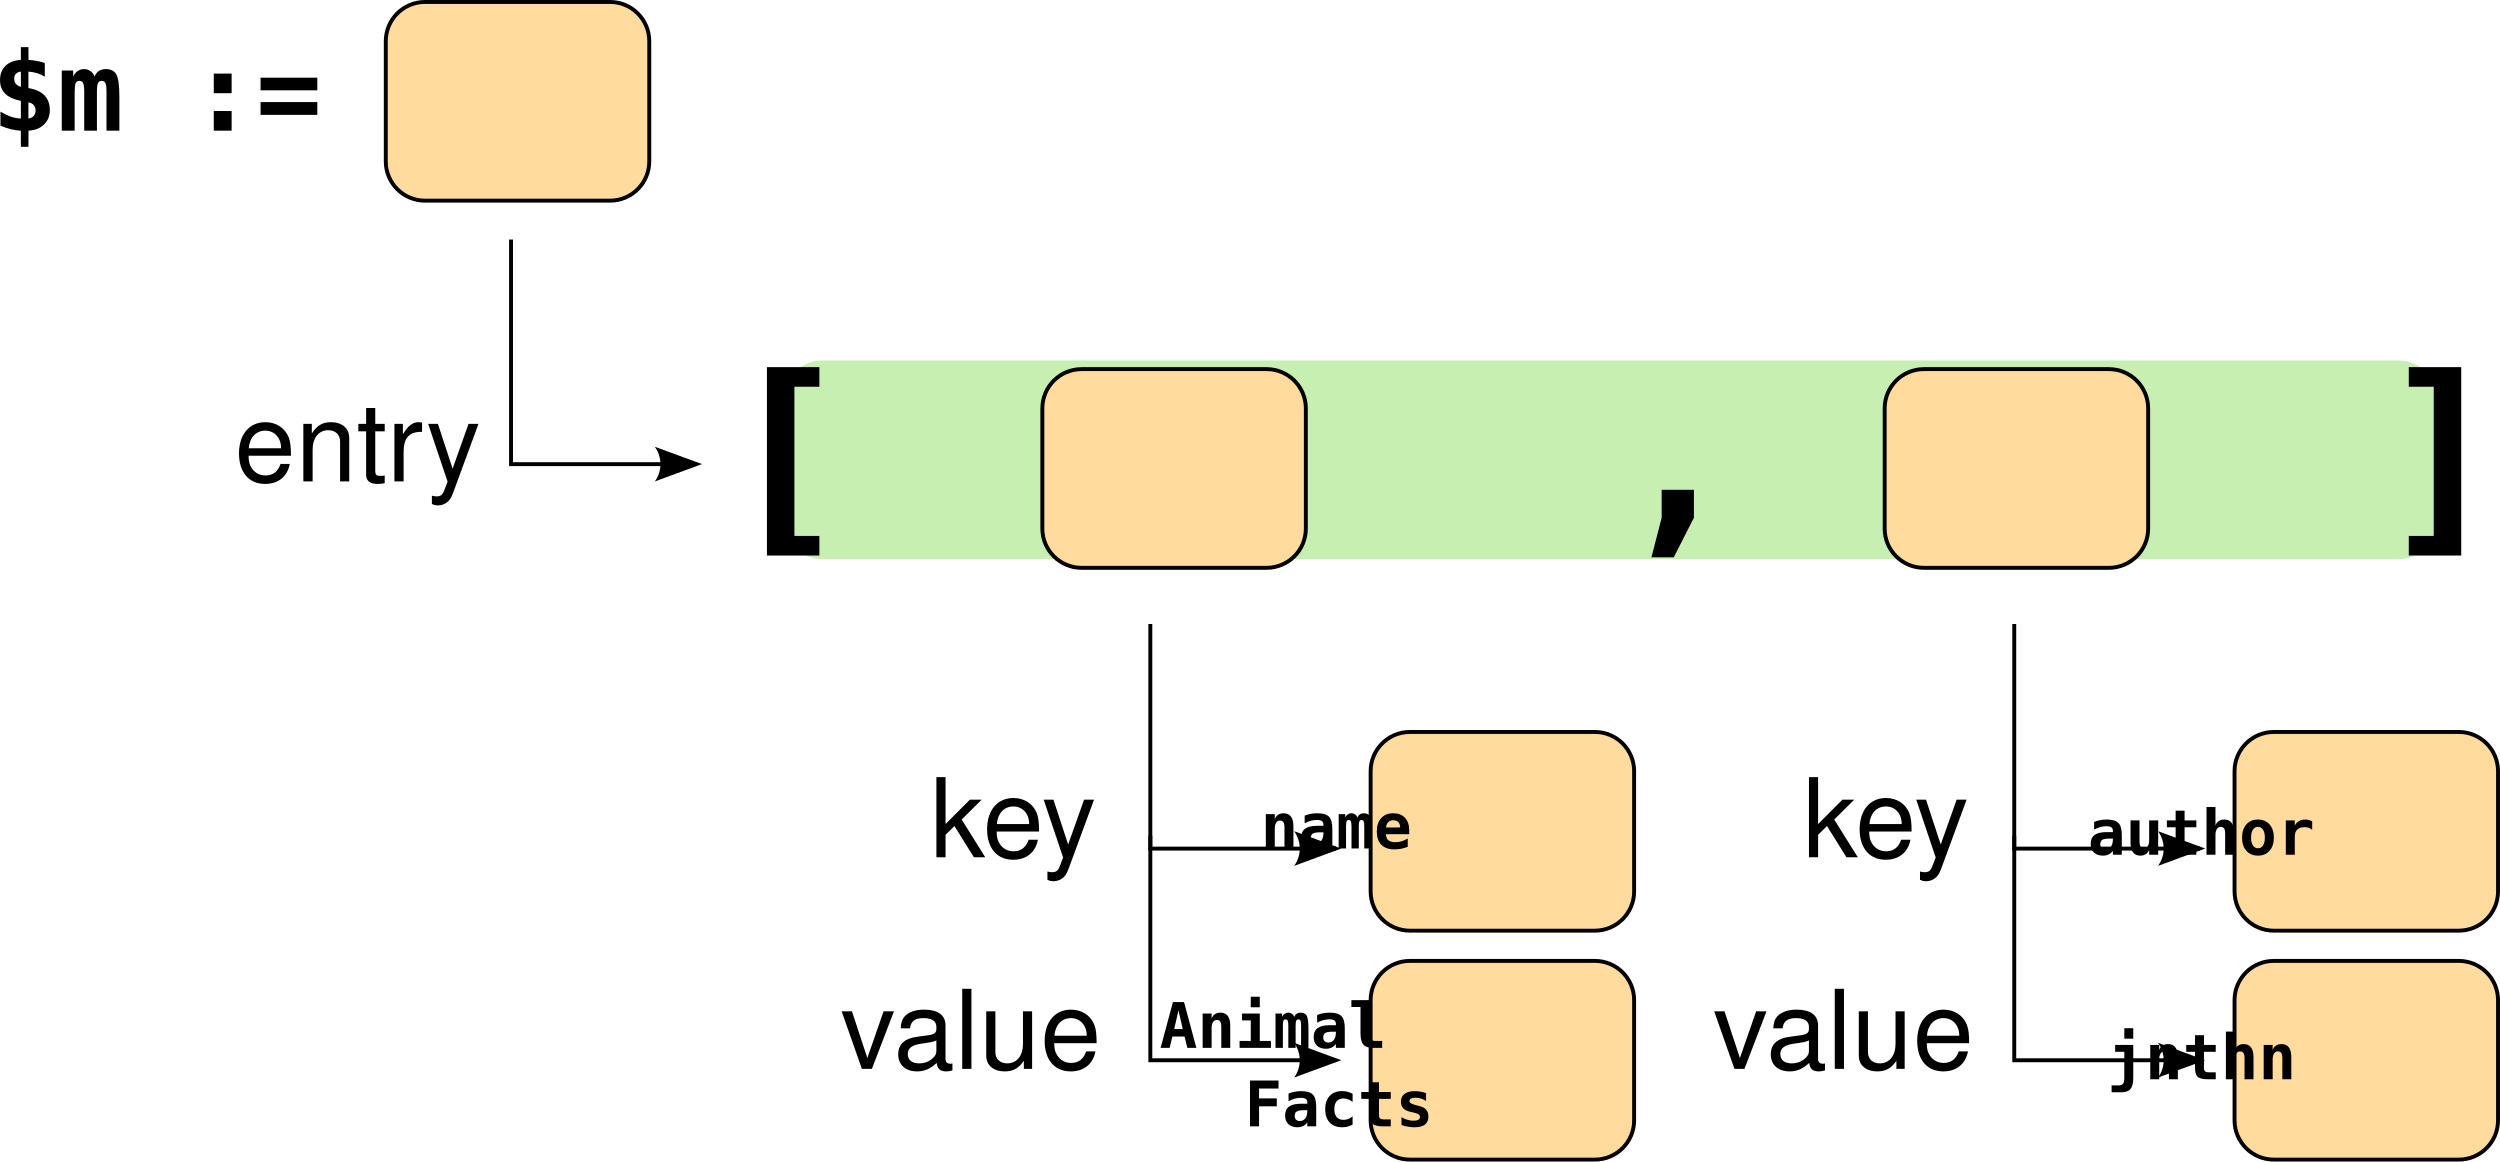
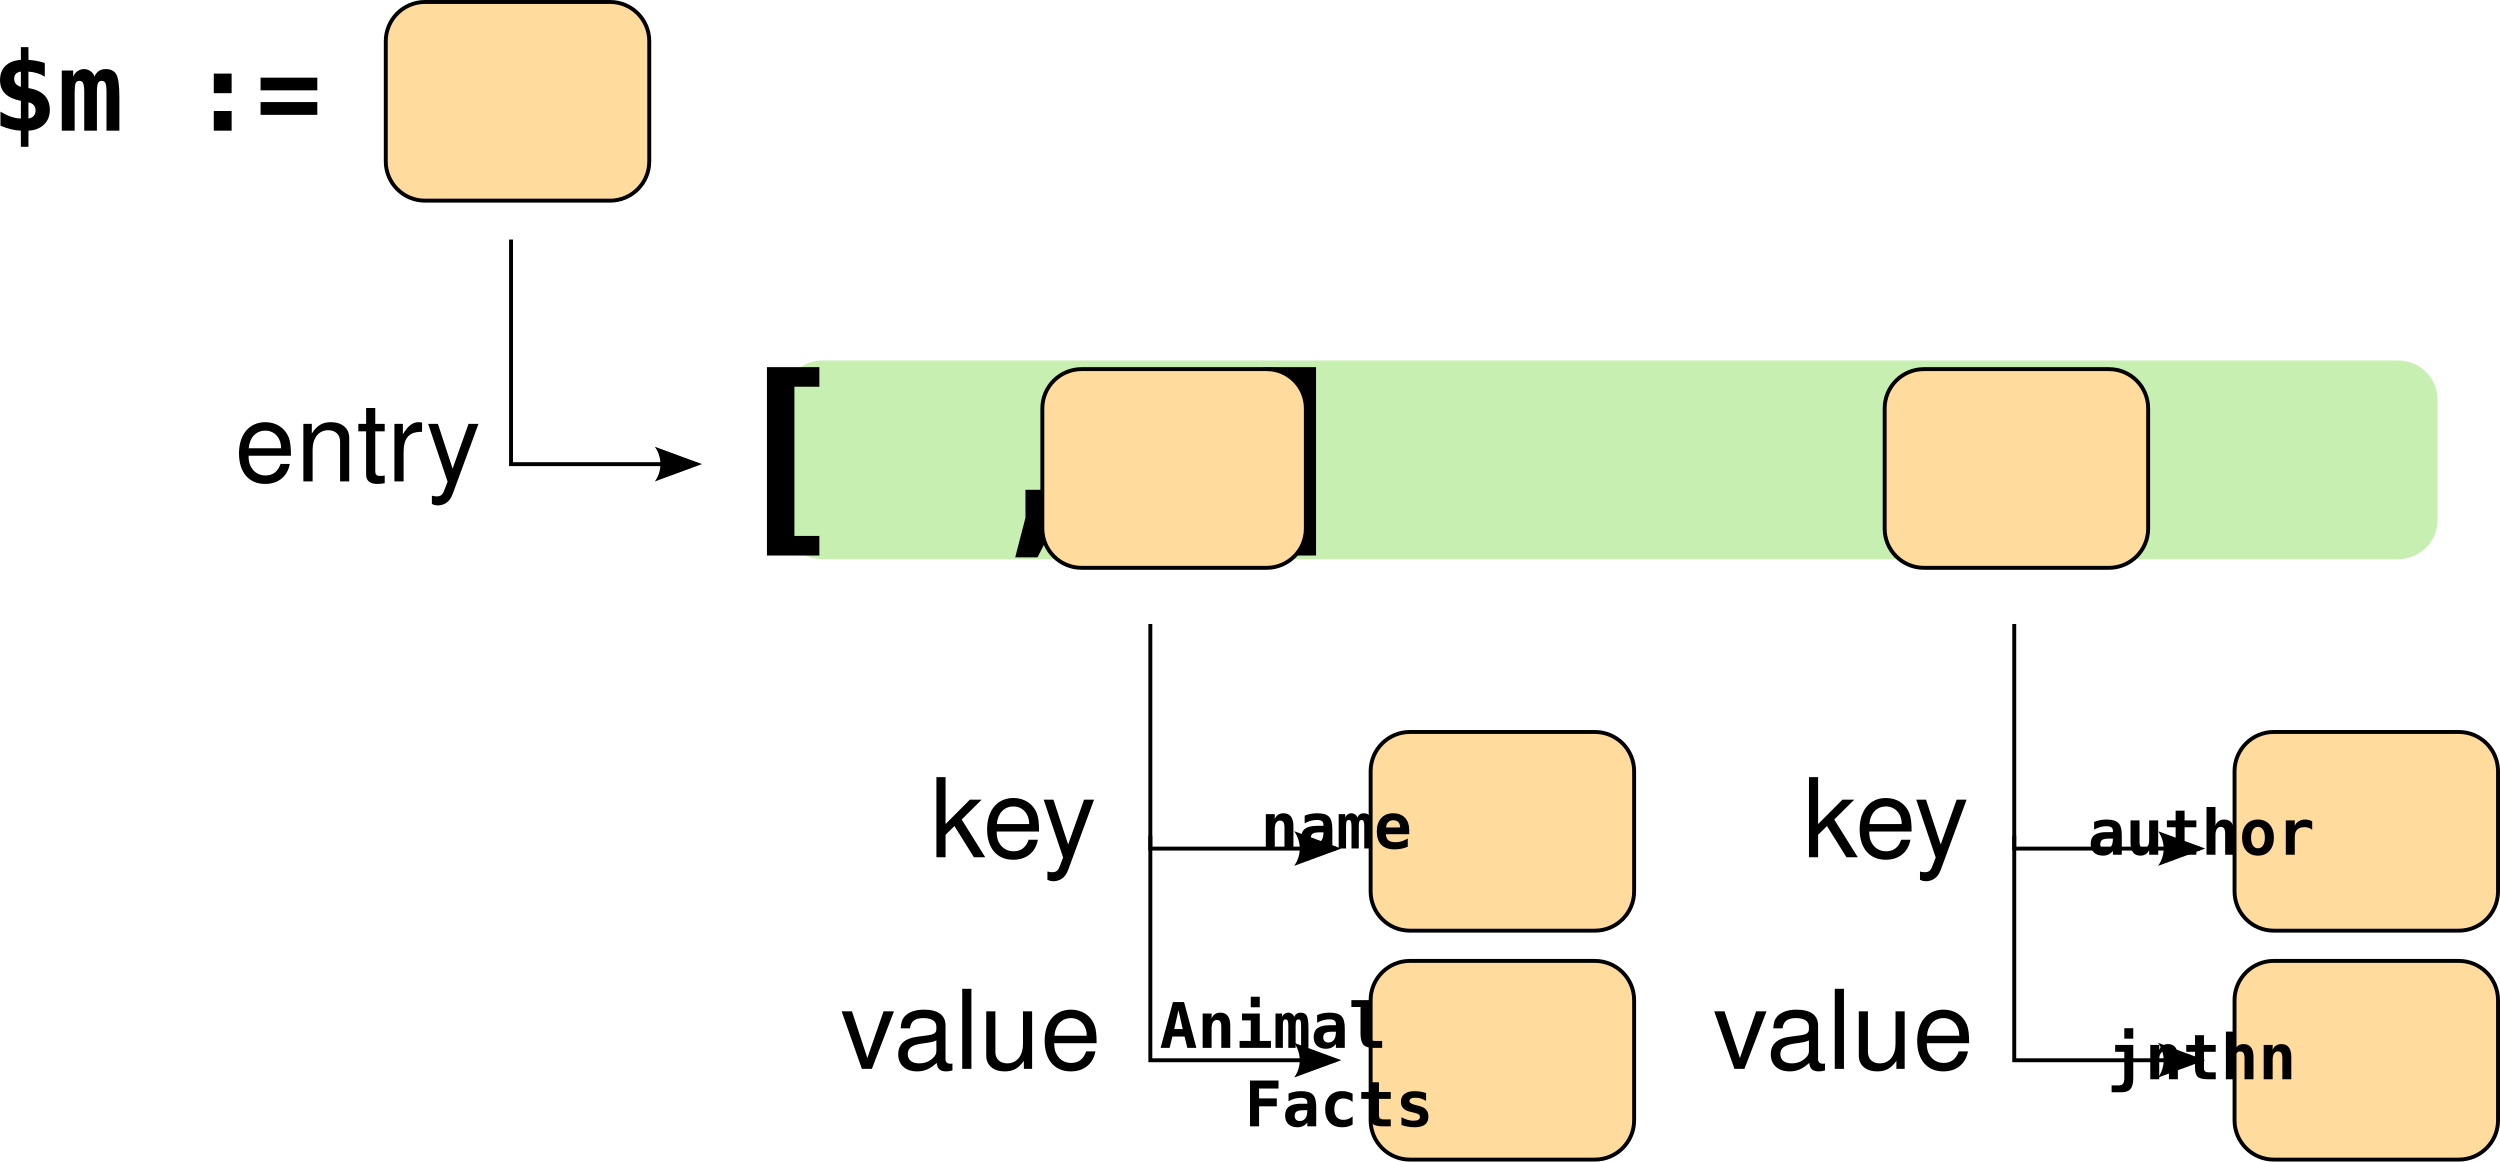
- <svg xmlns="http://www.w3.org/2000/svg" version="1.1" width="636.945" height="295.942" id="svg2">
+ <svg xmlns="http://www.w3.org/2000/svg" id="svg2" width="636.945" height="295.942" version="1.1">
  <defs id="defs4">
-     <marker refX="0" refY="0" orient="auto" id="Arrow2Lend" style="overflow:visible">
-       <path d="M 8.719,4.034 -2.207,0.016 8.719,-4.002 c -1.745,2.372 -1.735,5.617 -6e-7,8.035 z" transform="matrix(-1.1,0,0,-1.1,-1.1,0)" id="path3792" style="fill-rule:evenodd;stroke-width:0.625;stroke-linejoin:round" />
+     <marker id="Arrow2Lend" orient="auto" refX="0" refY="0" style="overflow:visible">
+       <path id="path3792" d="M 8.719,4.034 -2.207,0.016 8.719,-4.002 c -1.745,2.372 -1.735,5.617 -6e-7,8.035 z" transform="matrix(-1.1,0,0,-1.1,-1.1,0)" style="fill-rule:evenodd;stroke-width:.625;stroke-linejoin:round" />
    </marker>
  </defs>
-   <g transform="translate(37.75713,-365.132)" id="layer1">
-     <rect width="67.132" height="50.624" rx="10" ry="10" x="60.529" y="365.632" id="rect4397" style="fill:#ffdb9d;fill-opacity:1;stroke:#000000;stroke-width:1;stroke-linecap:round;stroke-miterlimit:4;stroke-opacity:1;stroke-dasharray:none;stroke-dashoffset:0" />
-     <text x="-39.999" y="398.423" id="text2985" xml:space="preserve" style="font-size:28px;font-style:normal;font-variant:normal;font-weight:normal;font-stretch:normal;text-align:start;line-height:125%;letter-spacing:0px;word-spacing:0px;text-anchor:start;fill:#000000;fill-opacity:1;stroke:none;font-family:Nimbus Mono L;-inkscape-font-specification:Nimbus Mono L">
-       <tspan x="-39.999" y="398.423" id="tspan2987" style="font-style:normal;font-variant:normal;font-weight:bold;font-stretch:normal;font-family:Monospace;-inkscape-font-specification:Monospace Bold">$m :=</tspan>
+   <g id="layer1" transform="translate(37.75713,-365.132)">
+     <rect id="rect4397" width="67.132" height="50.624" x="60.529" y="365.632" rx="10" ry="10" style="fill:#ffdb9d;fill-opacity:1;stroke:#000;stroke-width:1;stroke-linecap:round;stroke-miterlimit:4;stroke-opacity:1;stroke-dasharray:none;stroke-dashoffset:0" />
+     <text id="text2985" x="-39.999" y="398.423" xml:space="preserve" style="font-size:28px;font-style:normal;font-variant:normal;font-weight:400;font-stretch:normal;text-align:start;line-height:125%;letter-spacing:0;word-spacing:0;text-anchor:start;fill:#000;fill-opacity:1;stroke:none;font-family:Nimbus Mono L;-inkscape-font-specification:Nimbus Mono L">
+       <tspan id="tspan2987" x="-39.999" y="398.423" style="font-style:normal;font-variant:normal;font-weight:700;font-stretch:normal;font-family:Monospace;-inkscape-font-specification:Monospace Bold">$m :=</tspan>
    </text>
-     <text x="121.058" y="486.69" id="text2989" xml:space="preserve" style="font-size:28px;font-style:normal;font-variant:normal;font-weight:normal;font-stretch:normal;text-align:start;line-height:125%;letter-spacing:0px;word-spacing:0px;text-anchor:start;fill:#000000;fill-opacity:1;stroke:none;font-family:Nimbus Mono L;-inkscape-font-specification:Nimbus Mono L">
-       <tspan x="121.058" y="486.69" id="tspan2991" />
+     <rect id="rect4454" width="421.503" height="50.624" x="161.778" y="456.976" rx="10" ry="10" style="fill:#c7efb2;fill-opacity:1;stroke:none" />
+     <text id="text2993" x="146.547" y="499.576" xml:space="preserve" style="font-size:53.847px;font-style:normal;font-variant:normal;font-weight:400;font-stretch:normal;text-align:start;line-height:125%;letter-spacing:0;word-spacing:0;text-anchor:start;fill:#000;fill-opacity:1;stroke:none;font-family:Nimbus Mono L;-inkscape-font-specification:Nimbus Mono L">
+       <tspan id="tspan2995" x="146.547" y="499.576" style="font-style:normal;font-variant:normal;font-weight:700;font-stretch:normal;font-family:Monospace;-inkscape-font-specification:Monospace Bold">[ , ]</tspan>
    </text>
-     <rect width="421.503" height="50.624" rx="10" ry="10" x="161.778" y="456.976" id="rect4454" style="fill:#c7efb2;fill-opacity:1;stroke:none" />
-     <text x="146.547" y="499.576" id="text2993" xml:space="preserve" style="font-size:53.847px;font-style:normal;font-variant:normal;font-weight:normal;font-stretch:normal;text-align:start;line-height:125%;letter-spacing:0px;word-spacing:0px;text-anchor:start;fill:#000000;fill-opacity:1;stroke:none;font-family:Nimbus Mono L;-inkscape-font-specification:Nimbus Mono L">
-       <tspan x="146.547" y="499.576" id="tspan2995" style="font-style:normal;font-variant:normal;font-weight:bold;font-stretch:normal;font-family:Monospace;-inkscape-font-specification:Monospace Bold">[      ,     ]</tspan>
+     <path id="path2997" d="m 92.444,426.161 0,57.228 47.323,0" style="fill:none;stroke:#000;stroke-width:1px;stroke-linecap:butt;stroke-linejoin:miter;stroke-opacity:1;marker-end:url(#Arrow2Lend)" />
+     <g id="g4404" transform="translate(167.2804,80.33862)" style="fill:#ffdb9d">
+       <rect id="rect4406" width="67.132" height="50.624" x="60.529" y="378.838" rx="10" ry="10" style="fill:#ffdb9d;fill-opacity:1;stroke:#000;stroke-width:1;stroke-linecap:round;stroke-miterlimit:4;stroke-opacity:1;stroke-dasharray:none;stroke-dashoffset:0" />
+     </g>
+     <rect id="rect4414" width="67.132" height="50.624" x="442.413" y="459.177" rx="10" ry="10" style="fill:#ffdb9d;fill-opacity:1;stroke:#000;stroke-width:1;stroke-linecap:round;stroke-miterlimit:4;stroke-opacity:1;stroke-dasharray:none;stroke-dashoffset:0" />
+     <text id="text4423" x="22.011" y="487.791" xml:space="preserve" style="font-size:28px;font-style:normal;font-variant:normal;font-weight:400;font-stretch:normal;text-align:start;line-height:125%;letter-spacing:0;word-spacing:0;text-anchor:start;fill:#000;fill-opacity:1;stroke:none;font-family:Nimbus Mono L;-inkscape-font-specification:Nimbus Mono L">
+       <tspan id="tspan4425" x="22.011" y="487.791" style="font-style:normal;font-variant:normal;font-weight:400;font-stretch:normal;font-family:Nimbus Sans L;-inkscape-font-specification:Nimbus Sans L">entry</tspan>
    </text>
-     <path d="m 92.444,426.161 0,57.228 47.323,0" id="path2997" style="fill:none;stroke:#000000;stroke-width:1px;stroke-linecap:butt;stroke-linejoin:miter;stroke-opacity:1;marker-end:url(#Arrow2Lend)" />
-     <g transform="translate(167.2804,80.33862)" id="g4404" style="fill:#ffdb9d">
-       <rect width="67.132" height="50.624" rx="10" ry="10" x="60.529" y="378.838" id="rect4406" style="fill:#ffdb9d;fill-opacity:1;stroke:#000000;stroke-width:1;stroke-linecap:round;stroke-miterlimit:4;stroke-opacity:1;stroke-dasharray:none;stroke-dashoffset:0" />
+     <path id="path4430" d="m 255.323,524.108 0,57.228 47.323,0" style="fill:none;stroke:#000;stroke-width:1px;stroke-linecap:butt;stroke-linejoin:miter;stroke-opacity:1;marker-end:url(#Arrow2Lend)" />
+     <path id="path4432" d="m 255.323,578.034 0,57.228 47.323,0" style="fill:none;stroke:#000;stroke-width:1px;stroke-linecap:butt;stroke-linejoin:miter;stroke-opacity:1;marker-end:url(#Arrow2Lend)" />
+     <g id="g4434" transform="translate(250.9206,172.7831)" style="fill:#ffdb9d">
+       <rect id="rect4436" width="67.132" height="50.624" x="60.529" y="378.838" rx="10" ry="10" style="fill:#ffdb9d;fill-opacity:1;stroke:#000;stroke-width:1;stroke-linecap:round;stroke-miterlimit:4;stroke-opacity:1;stroke-dasharray:none;stroke-dashoffset:0" />
    </g>
-     <rect width="67.132" height="50.624" rx="10" ry="10" x="442.413" y="459.177" id="rect4414" style="fill:#ffdb9d;fill-opacity:1;stroke:#000000;stroke-width:1;stroke-linecap:round;stroke-miterlimit:4;stroke-opacity:1;stroke-dasharray:none;stroke-dashoffset:0" />
-     <text x="22.011" y="487.791" id="text4423" xml:space="preserve" style="font-size:28px;font-style:normal;font-variant:normal;font-weight:normal;font-stretch:normal;text-align:start;line-height:125%;letter-spacing:0px;word-spacing:0px;text-anchor:start;fill:#000000;fill-opacity:1;stroke:none;font-family:Nimbus Mono L;-inkscape-font-specification:Nimbus Mono L">
-       <tspan x="22.011" y="487.791" id="tspan4425" style="font-style:normal;font-variant:normal;font-weight:normal;font-stretch:normal;font-family:Nimbus Sans L;-inkscape-font-specification:Nimbus Sans L">entry</tspan>
+     <g id="g4438" transform="translate(250.9206,231.1111)" style="fill:#ffdb9d">
+       <rect id="rect4440" width="67.132" height="50.624" x="60.529" y="378.838" rx="10" ry="10" style="fill:#ffdb9d;fill-opacity:1;stroke:#000;stroke-width:1;stroke-linecap:round;stroke-miterlimit:4;stroke-opacity:1;stroke-dasharray:none;stroke-dashoffset:0" />
+     </g>
+     <path id="path4442" d="m 475.429,524.108 0,57.228 47.323,0" style="fill:none;stroke:#000;stroke-width:1px;stroke-linecap:butt;stroke-linejoin:miter;stroke-opacity:1;marker-end:url(#Arrow2Lend)" />
+     <path id="path4444" d="m 475.429,578.034 0,57.228 47.323,0" style="fill:none;stroke:#000;stroke-width:1px;stroke-linecap:butt;stroke-linejoin:miter;stroke-opacity:1;marker-end:url(#Arrow2Lend)" />
+     <g id="g4446" transform="translate(471.0265,172.7831)" style="fill:#ffdb9d">
+       <rect id="rect4448" width="67.132" height="50.624" x="60.529" y="378.838" rx="10" ry="10" style="fill:#ffdb9d;fill-opacity:1;stroke:#000;stroke-width:1;stroke-linecap:round;stroke-miterlimit:4;stroke-opacity:1;stroke-dasharray:none;stroke-dashoffset:0" />
+     </g>
+     <g id="g4450" transform="translate(471.0265,231.1111)" style="fill:#ffdb9d">
+       <rect id="rect4452" width="67.132" height="50.624" x="60.529" y="378.838" rx="10" ry="10" style="fill:#ffdb9d;fill-opacity:1;stroke:#000;stroke-width:1;stroke-linecap:round;stroke-miterlimit:4;stroke-opacity:1;stroke-dasharray:none;stroke-dashoffset:0" />
+     </g>
+     <text id="text4456" x="199.196" y="583.537" xml:space="preserve" style="font-size:28px;font-style:normal;font-variant:normal;font-weight:400;font-stretch:normal;text-align:start;line-height:125%;letter-spacing:0;word-spacing:0;text-anchor:start;fill:#000;fill-opacity:1;stroke:none;font-family:Nimbus Mono L;-inkscape-font-specification:Nimbus Mono L">
+       <tspan id="tspan4458" x="199.196" y="583.537" style="font-style:normal;font-variant:normal;font-weight:400;font-stretch:normal;font-family:Nimbus Sans L;-inkscape-font-specification:Nimbus Sans L">key</tspan>
    </text>
-     <path d="m 255.323,524.108 0,57.228 47.323,0" id="path4430" style="fill:none;stroke:#000000;stroke-width:1px;stroke-linecap:butt;stroke-linejoin:miter;stroke-opacity:1;marker-end:url(#Arrow2Lend)" />
-     <path d="m 255.323,578.034 0,57.228 47.323,0" id="path4432" style="fill:none;stroke:#000000;stroke-width:1px;stroke-linecap:butt;stroke-linejoin:miter;stroke-opacity:1;marker-end:url(#Arrow2Lend)" />
-     <g transform="translate(250.9206,172.7831)" id="g4434" style="fill:#ffdb9d">
-       <rect width="67.132" height="50.624" rx="10" ry="10" x="60.529" y="378.838" id="rect4436" style="fill:#ffdb9d;fill-opacity:1;stroke:#000000;stroke-width:1;stroke-linecap:round;stroke-miterlimit:4;stroke-opacity:1;stroke-dasharray:none;stroke-dashoffset:0" />
-     </g>
-     <g transform="translate(250.9206,231.1111)" id="g4438" style="fill:#ffdb9d">
-       <rect width="67.132" height="50.624" rx="10" ry="10" x="60.529" y="378.838" id="rect4440" style="fill:#ffdb9d;fill-opacity:1;stroke:#000000;stroke-width:1;stroke-linecap:round;stroke-miterlimit:4;stroke-opacity:1;stroke-dasharray:none;stroke-dashoffset:0" />
-     </g>
-     <path d="m 475.429,524.108 0,57.228 47.323,0" id="path4442" style="fill:none;stroke:#000000;stroke-width:1px;stroke-linecap:butt;stroke-linejoin:miter;stroke-opacity:1;marker-end:url(#Arrow2Lend)" />
-     <path d="m 475.429,578.034 0,57.228 47.323,0" id="path4444" style="fill:none;stroke:#000000;stroke-width:1px;stroke-linecap:butt;stroke-linejoin:miter;stroke-opacity:1;marker-end:url(#Arrow2Lend)" />
-     <g transform="translate(471.0265,172.7831)" id="g4446" style="fill:#ffdb9d">
-       <rect width="67.132" height="50.624" rx="10" ry="10" x="60.529" y="378.838" id="rect4448" style="fill:#ffdb9d;fill-opacity:1;stroke:#000000;stroke-width:1;stroke-linecap:round;stroke-miterlimit:4;stroke-opacity:1;stroke-dasharray:none;stroke-dashoffset:0" />
-     </g>
-     <g transform="translate(471.0265,231.1111)" id="g4450" style="fill:#ffdb9d">
-       <rect width="67.132" height="50.624" rx="10" ry="10" x="60.529" y="378.838" id="rect4452" style="fill:#ffdb9d;fill-opacity:1;stroke:#000000;stroke-width:1;stroke-linecap:round;stroke-miterlimit:4;stroke-opacity:1;stroke-dasharray:none;stroke-dashoffset:0" />
-     </g>
-     <text x="199.196" y="583.537" id="text4456" xml:space="preserve" style="font-size:28px;font-style:normal;font-variant:normal;font-weight:normal;font-stretch:normal;text-align:start;line-height:125%;letter-spacing:0px;word-spacing:0px;text-anchor:start;fill:#000000;fill-opacity:1;stroke:none;font-family:Nimbus Mono L;-inkscape-font-specification:Nimbus Mono L">
-       <tspan x="199.196" y="583.537" id="tspan4458" style="font-style:normal;font-variant:normal;font-weight:normal;font-stretch:normal;font-family:Nimbus Sans L;-inkscape-font-specification:Nimbus Sans L">key</tspan>
+     <text id="text4460" x="176.395" y="637.463" xml:space="preserve" style="font-size:28px;font-style:normal;font-variant:normal;font-weight:400;font-stretch:normal;text-align:start;line-height:125%;letter-spacing:0;word-spacing:0;text-anchor:start;fill:#000;fill-opacity:1;stroke:none;font-family:Nimbus Mono L;-inkscape-font-specification:Nimbus Mono L">
+       <tspan id="tspan4462" x="176.395" y="637.463" style="font-style:normal;font-variant:normal;font-weight:400;font-stretch:normal;font-family:Nimbus Sans L;-inkscape-font-specification:Nimbus Sans L">value</tspan>
    </text>
-     <text x="176.395" y="637.463" id="text4460" xml:space="preserve" style="font-size:28px;font-style:normal;font-variant:normal;font-weight:normal;font-stretch:normal;text-align:start;line-height:125%;letter-spacing:0px;word-spacing:0px;text-anchor:start;fill:#000000;fill-opacity:1;stroke:none;font-family:Nimbus Mono L;-inkscape-font-specification:Nimbus Mono L">
-       <tspan x="176.395" y="637.463" id="tspan4462" style="font-style:normal;font-variant:normal;font-weight:normal;font-stretch:normal;font-family:Nimbus Sans L;-inkscape-font-specification:Nimbus Sans L">value</tspan>
+     <text id="text4464" x="421.503" y="583.537" xml:space="preserve" style="font-size:28px;font-style:normal;font-variant:normal;font-weight:400;font-stretch:normal;text-align:start;line-height:125%;letter-spacing:0;word-spacing:0;text-anchor:start;fill:#000;fill-opacity:1;stroke:none;font-family:Nimbus Mono L;-inkscape-font-specification:Nimbus Mono L">
+       <tspan id="tspan4466" x="421.503" y="583.537" style="font-style:normal;font-variant:normal;font-weight:400;font-stretch:normal;font-family:Nimbus Sans L;-inkscape-font-specification:Nimbus Sans L">key</tspan>
    </text>
-     <text x="421.503" y="583.537" id="text4464" xml:space="preserve" style="font-size:28px;font-style:normal;font-variant:normal;font-weight:normal;font-stretch:normal;text-align:start;line-height:125%;letter-spacing:0px;word-spacing:0px;text-anchor:start;fill:#000000;fill-opacity:1;stroke:none;font-family:Nimbus Mono L;-inkscape-font-specification:Nimbus Mono L">
-       <tspan x="421.503" y="583.537" id="tspan4466" style="font-style:normal;font-variant:normal;font-weight:normal;font-stretch:normal;font-family:Nimbus Sans L;-inkscape-font-specification:Nimbus Sans L">key</tspan>
+     <text id="text4468" x="398.702" y="637.463" xml:space="preserve" style="font-size:28px;font-style:normal;font-variant:normal;font-weight:400;font-stretch:normal;text-align:start;line-height:125%;letter-spacing:0;word-spacing:0;text-anchor:start;fill:#000;fill-opacity:1;stroke:none;font-family:Nimbus Mono L;-inkscape-font-specification:Nimbus Mono L">
+       <tspan id="tspan4470" x="398.702" y="637.463" style="font-style:normal;font-variant:normal;font-weight:400;font-stretch:normal;font-family:Nimbus Sans L;-inkscape-font-specification:Nimbus Sans L">value</tspan>
    </text>
-     <text x="398.702" y="637.463" id="text4468" xml:space="preserve" style="font-size:28px;font-style:normal;font-variant:normal;font-weight:normal;font-stretch:normal;text-align:start;line-height:125%;letter-spacing:0px;word-spacing:0px;text-anchor:start;fill:#000000;fill-opacity:1;stroke:none;font-family:Nimbus Mono L;-inkscape-font-specification:Nimbus Mono L">
-       <tspan x="398.702" y="637.463" id="tspan4470" style="font-style:normal;font-variant:normal;font-weight:normal;font-stretch:normal;font-family:Nimbus Sans L;-inkscape-font-specification:Nimbus Sans L">value</tspan>
+     <text id="text4472" x="345.375" y="632.103" xml:space="preserve" style="font-size:28px;font-style:normal;font-variant:normal;font-weight:400;font-stretch:normal;text-align:start;line-height:125%;letter-spacing:0;word-spacing:0;text-anchor:start;fill:#000;fill-opacity:1;stroke:none;font-family:Nimbus Mono L;-inkscape-font-specification:Nimbus Mono L">
+       <tspan id="tspan4474" x="345.375" y="632.103" style="font-size:16px;font-style:normal;font-variant:normal;font-weight:700;font-stretch:normal;text-align:center;text-anchor:middle;font-family:Monospace;-inkscape-font-specification:Monospace Bold">Animal</tspan>
+       <tspan id="tspan4476" x="345.375" y="652.103" style="font-size:16px;font-style:normal;font-variant:normal;font-weight:700;font-stretch:normal;text-align:center;text-anchor:middle;font-family:Monospace;-inkscape-font-specification:Monospace Bold">Facts</tspan>
    </text>
-     <text x="345.375" y="632.103" id="text4472" xml:space="preserve" style="font-size:28px;font-style:normal;font-variant:normal;font-weight:normal;font-stretch:normal;text-align:start;line-height:125%;letter-spacing:0px;word-spacing:0px;text-anchor:start;fill:#000000;fill-opacity:1;stroke:none;font-family:Nimbus Mono L;-inkscape-font-specification:Nimbus Mono L">
-       <tspan x="345.375" y="632.103" id="tspan4474" style="font-size:16px;font-style:normal;font-variant:normal;font-weight:bold;font-stretch:normal;text-align:center;text-anchor:middle;font-family:Monospace;-inkscape-font-specification:Monospace Bold">Animal</tspan>
-       <tspan x="345.375" y="652.103" id="tspan4476" style="font-size:16px;font-style:normal;font-variant:normal;font-weight:bold;font-stretch:normal;text-align:center;text-anchor:middle;font-family:Monospace;-inkscape-font-specification:Monospace Bold">Facts</tspan>
+     <text id="text4478" x="344.668" y="581.301" xml:space="preserve" style="font-size:28px;font-style:normal;font-variant:normal;font-weight:400;font-stretch:normal;text-align:start;line-height:125%;letter-spacing:0;word-spacing:0;text-anchor:start;fill:#000;fill-opacity:1;stroke:none;font-family:Nimbus Mono L;-inkscape-font-specification:Nimbus Mono L">
+       <tspan id="tspan4482" x="344.668" y="581.301" style="font-size:16px;font-style:normal;font-variant:normal;font-weight:700;font-stretch:normal;text-align:center;text-anchor:middle;font-family:Monospace;-inkscape-font-specification:Monospace Bold">name</tspan>
    </text>
-     <text x="344.668" y="581.301" id="text4478" xml:space="preserve" style="font-size:28px;font-style:normal;font-variant:normal;font-weight:normal;font-stretch:normal;text-align:start;line-height:125%;letter-spacing:0px;word-spacing:0px;text-anchor:start;fill:#000000;fill-opacity:1;stroke:none;font-family:Nimbus Mono L;-inkscape-font-specification:Nimbus Mono L">
-       <tspan x="344.668" y="581.301" id="tspan4482" style="font-size:16px;font-style:normal;font-variant:normal;font-weight:bold;font-stretch:normal;text-align:center;text-anchor:middle;font-family:Monospace;-inkscape-font-specification:Monospace Bold">name</tspan>
+     <text id="text4500" x="565.192" y="640.109" xml:space="preserve" style="font-size:28px;font-style:normal;font-variant:normal;font-weight:400;font-stretch:normal;text-align:start;line-height:125%;letter-spacing:0;word-spacing:0;text-anchor:start;fill:#000;fill-opacity:1;stroke:none;font-family:Nimbus Mono L;-inkscape-font-specification:Nimbus Mono L">
+       <tspan id="tspan4504" x="565.192" y="640.109" style="font-size:16px;font-style:normal;font-variant:normal;font-weight:700;font-stretch:normal;text-align:center;text-anchor:middle;font-family:Monospace;-inkscape-font-specification:Monospace Bold">jnthn</tspan>
    </text>
-     <text x="565.192" y="640.109" id="text4500" xml:space="preserve" style="font-size:28px;font-style:normal;font-variant:normal;font-weight:normal;font-stretch:normal;text-align:start;line-height:125%;letter-spacing:0px;word-spacing:0px;text-anchor:start;fill:#000000;fill-opacity:1;stroke:none;font-family:Nimbus Mono L;-inkscape-font-specification:Nimbus Mono L">
-       <tspan x="565.192" y="640.109" id="tspan4504" style="font-size:16px;font-style:normal;font-variant:normal;font-weight:bold;font-stretch:normal;text-align:center;text-anchor:middle;font-family:Monospace;-inkscape-font-specification:Monospace Bold">jnthn</tspan>
-     </text>
-     <text x="565.071" y="582.898" id="text4506" xml:space="preserve" style="font-size:28px;font-style:normal;font-variant:normal;font-weight:normal;font-stretch:normal;text-align:start;line-height:125%;letter-spacing:0px;word-spacing:0px;text-anchor:start;fill:#000000;fill-opacity:1;stroke:none;font-family:Nimbus Mono L;-inkscape-font-specification:Nimbus Mono L">
-       <tspan x="565.071" y="582.898" id="tspan4508" style="font-size:16px;font-style:normal;font-variant:normal;font-weight:bold;font-stretch:normal;text-align:center;text-anchor:middle;font-family:Monospace;-inkscape-font-specification:Monospace Bold">author</tspan>
+     <text id="text4506" x="565.071" y="582.898" xml:space="preserve" style="font-size:28px;font-style:normal;font-variant:normal;font-weight:400;font-stretch:normal;text-align:start;line-height:125%;letter-spacing:0;word-spacing:0;text-anchor:start;fill:#000;fill-opacity:1;stroke:none;font-family:Nimbus Mono L;-inkscape-font-specification:Nimbus Mono L">
+       <tspan id="tspan4508" x="565.071" y="582.898" style="font-size:16px;font-style:normal;font-variant:normal;font-weight:700;font-stretch:normal;text-align:center;text-anchor:middle;font-family:Monospace;-inkscape-font-specification:Monospace Bold">author</tspan>
    </text>
  </g>
</svg>
